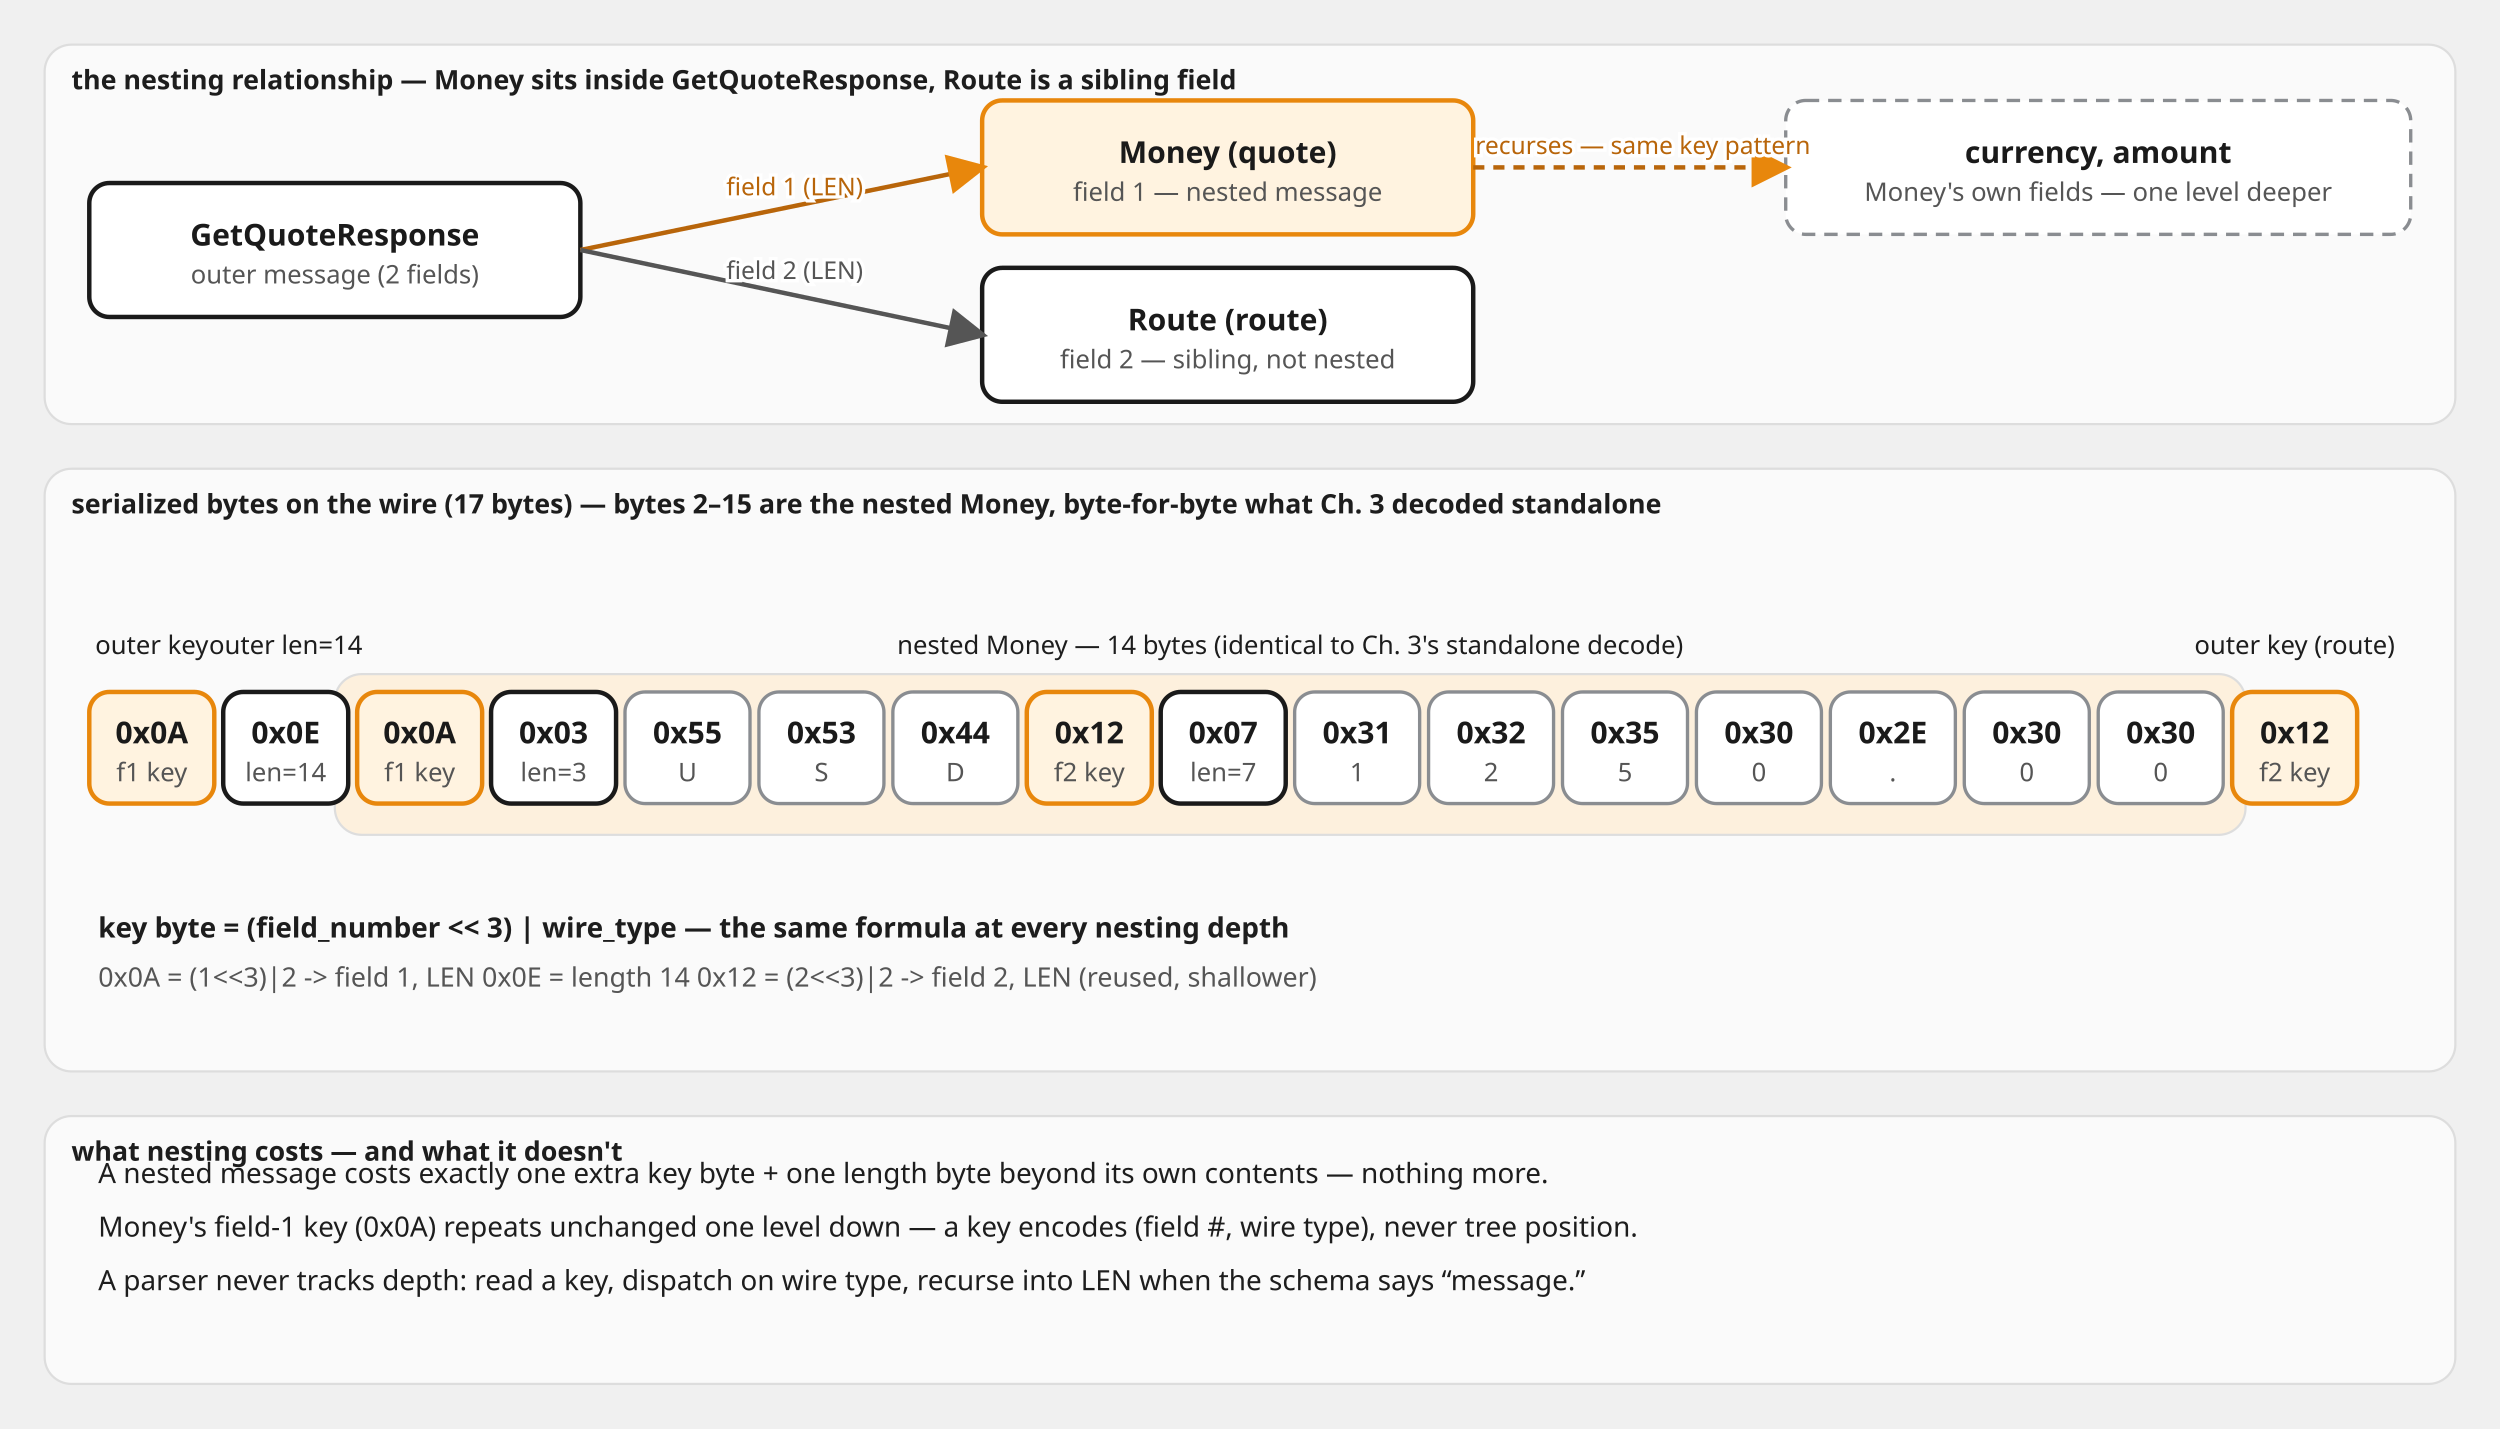
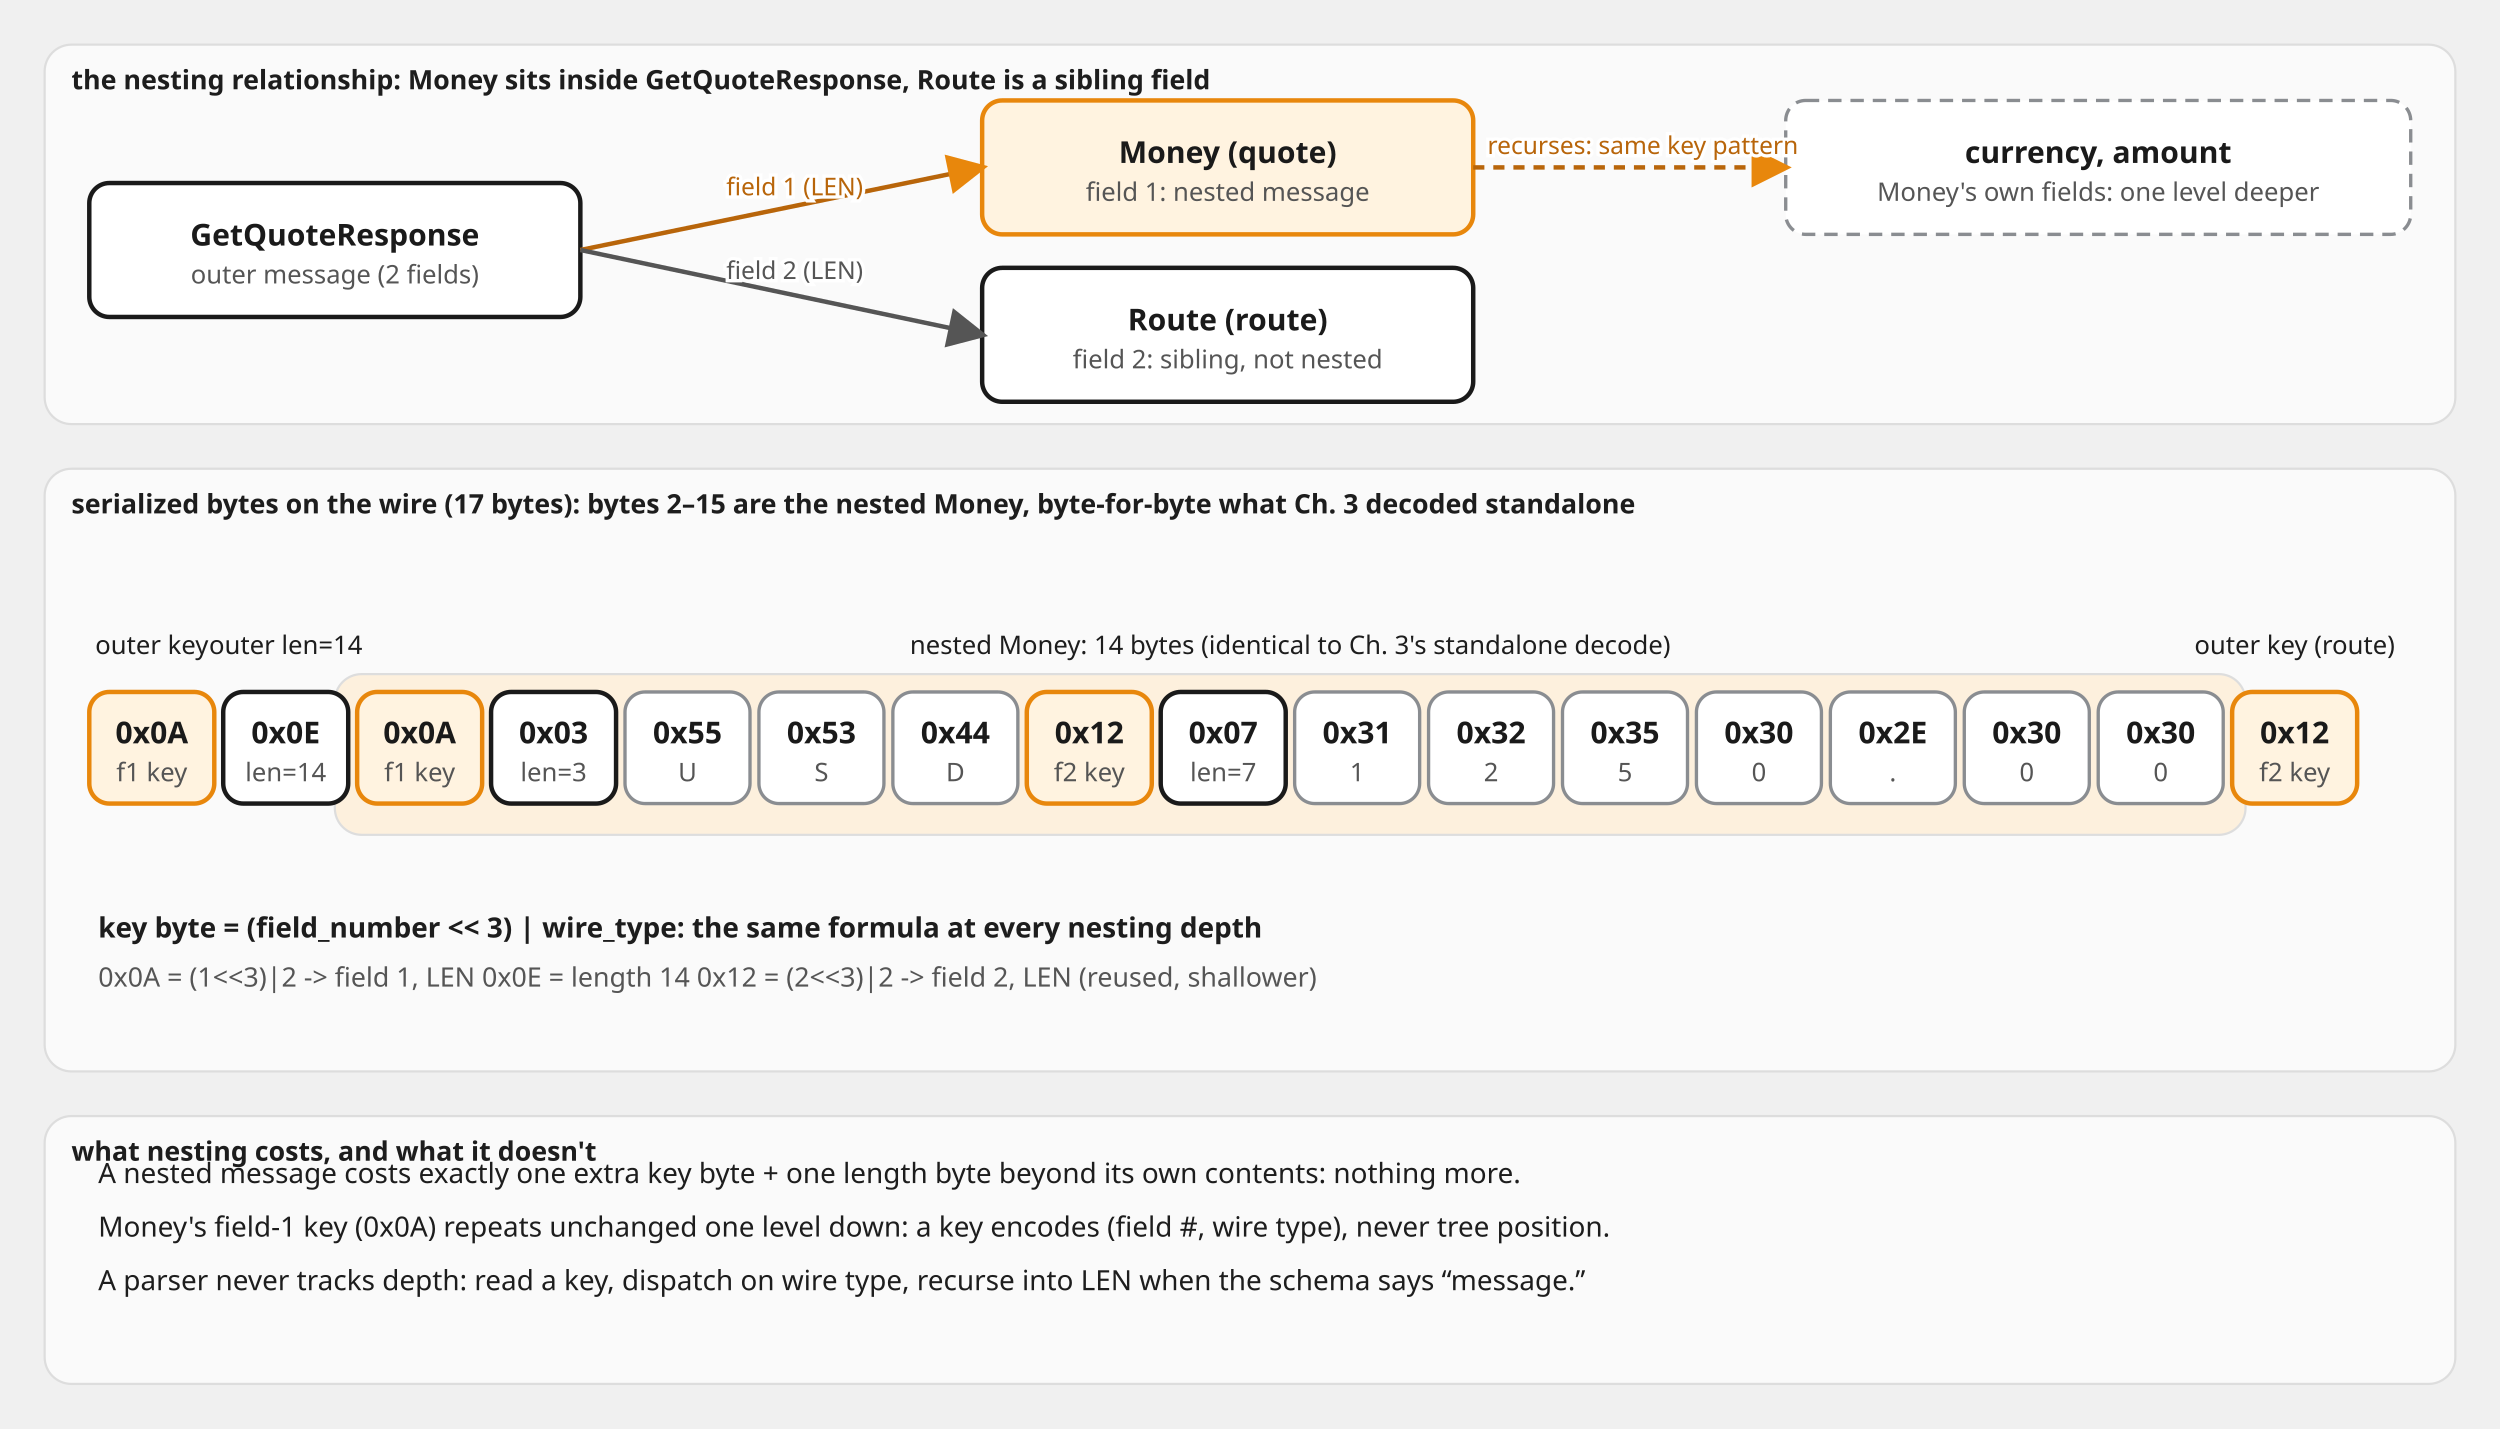
<svg xmlns="http://www.w3.org/2000/svg" viewBox="0 0 1120 640" font-family="'Red Hat Text', system-ui, sans-serif" role="img">
  <defs>
    <marker id="a" viewBox="0 0 10 10" refX="8.5" refY="5" markerWidth="9" markerHeight="9" orient="auto-start-reverse">
      <path d="M0,0 L10,5 L0,10 z" fill="#555" />
    </marker>
    <marker id="am" viewBox="0 0 10 10" refX="8.5" refY="5" markerWidth="9" markerHeight="9" orient="auto-start-reverse">
      <path d="M0,0 L10,5 L0,10 z" fill="#e8870c" />
    </marker>
  </defs>
  <rect x="20" y="20" width="1080" height="170" rx="12" fill="#fafafa" stroke="#ddd" />
-   <text x="32" y="40" font-size="12" font-weight="700" fill="#1d1d1d">the nesting relationship — Money sits inside GetQuoteResponse, Route is a sibling field</text>
+   <text x="32" y="40" font-size="12" font-weight="700" fill="#1d1d1d">the nesting relationship: Money sits inside GetQuoteResponse, Route is a sibling field</text>
  <rect x="20" y="210" width="1080" height="270" rx="12" fill="#fafafa" stroke="#ddd" />
-   <text x="32" y="230" font-size="12" font-weight="700" fill="#1d1d1d">serialized bytes on the wire (17 bytes) — bytes 2–15 are the nested Money, byte-for-byte what Ch. 3 decoded standalone</text>
+   <text x="32" y="230" font-size="12" font-weight="700" fill="#1d1d1d">serialized bytes on the wire (17 bytes): bytes 2–15 are the nested Money, byte-for-byte what Ch. 3 decoded standalone</text>
  <rect x="20" y="500" width="1080" height="120" rx="12" fill="#fafafa" stroke="#ddd" />
-   <text x="32" y="520" font-size="12" font-weight="700" fill="#1d1d1d">what nesting costs — and what it doesn't</text>
+   <text x="32" y="520" font-size="12" font-weight="700" fill="#1d1d1d">what nesting costs, and what it doesn't</text>
  <rect x="150" y="302" width="856" height="72" rx="12" fill="#fdf0dd" stroke="#ddd" />
  <rect x="40" y="82" width="220" height="60" rx="9" fill="#ffffff" stroke="#1a1a1a" stroke-width="2" />
  <text x="150.0" y="110.0" font-size="13.5" font-weight="700" fill="#1a1a1a" text-anchor="middle">GetQuoteResponse</text>
  <text x="150.0" y="127.0" font-size="11.5" fill="#555555" text-anchor="middle">outer message (2 fields)</text>
  <rect x="440" y="45" width="220" height="60" rx="9" fill="#fff3e0" stroke="#e8870c" stroke-width="2" />
  <text x="550.0" y="73.0" font-size="13.5" font-weight="700" fill="#1a1a1a" text-anchor="middle">Money (quote)</text>
-   <text x="550.0" y="90.0" font-size="11.5" fill="#555555" text-anchor="middle">field 1 — nested message</text>
+   <text x="550.0" y="90.0" font-size="11.5" fill="#555555" text-anchor="middle">field 1: nested message</text>
  <rect x="440" y="120" width="220" height="60" rx="9" fill="#ffffff" stroke="#1a1a1a" stroke-width="2" />
  <text x="550.0" y="148.0" font-size="13.5" font-weight="700" fill="#1a1a1a" text-anchor="middle">Route (route)</text>
-   <text x="550.0" y="165.0" font-size="11.5" fill="#555555" text-anchor="middle">field 2 — sibling, not nested</text>
+   <text x="550.0" y="165.0" font-size="11.5" fill="#555555" text-anchor="middle">field 2: sibling, not nested</text>
  <rect x="800" y="45" width="280" height="60" rx="9" fill="#ffffff" stroke="#8a8d91" stroke-width="1.5" stroke-dasharray="6 4" />
  <text x="940.0" y="73.0" font-size="13.5" font-weight="700" fill="#1a1a1a" text-anchor="middle">currency, amount</text>
-   <text x="940.0" y="90.0" font-size="11.5" fill="#555555" text-anchor="middle">Money's own fields — one level deeper</text>
+   <text x="940.0" y="90.0" font-size="11.5" fill="#555555" text-anchor="middle">Money's own fields: one level deeper</text>
  <rect x="40" y="310" width="56" height="50" rx="9" fill="#fff3e0" stroke="#e8870c" stroke-width="2" />
  <text x="68.0" y="333.0" font-size="13.5" font-weight="700" fill="#1a1a1a" text-anchor="middle">0x0A</text>
  <text x="68.0" y="350.0" font-size="11.5" fill="#555555" text-anchor="middle">f1 key</text>
  <rect x="100" y="310" width="56" height="50" rx="9" fill="#ffffff" stroke="#1a1a1a" stroke-width="2" />
  <text x="128.0" y="333.0" font-size="13.5" font-weight="700" fill="#1a1a1a" text-anchor="middle">0x0E</text>
  <text x="128.0" y="350.0" font-size="11.5" fill="#555555" text-anchor="middle">len=14</text>
  <rect x="160" y="310" width="56" height="50" rx="9" fill="#fff3e0" stroke="#e8870c" stroke-width="2" />
  <text x="188.0" y="333.0" font-size="13.5" font-weight="700" fill="#1a1a1a" text-anchor="middle">0x0A</text>
  <text x="188.0" y="350.0" font-size="11.5" fill="#555555" text-anchor="middle">f1 key</text>
  <rect x="220" y="310" width="56" height="50" rx="9" fill="#ffffff" stroke="#1a1a1a" stroke-width="2" />
  <text x="248.0" y="333.0" font-size="13.5" font-weight="700" fill="#1a1a1a" text-anchor="middle">0x03</text>
  <text x="248.0" y="350.0" font-size="11.5" fill="#555555" text-anchor="middle">len=3</text>
  <rect x="280" y="310" width="56" height="50" rx="9" fill="#ffffff" stroke="#8a8d91" stroke-width="1.5" />
  <text x="308.0" y="333.0" font-size="13.5" font-weight="700" fill="#1a1a1a" text-anchor="middle">0x55</text>
  <text x="308.0" y="350.0" font-size="11.5" fill="#555555" text-anchor="middle">U</text>
  <rect x="340" y="310" width="56" height="50" rx="9" fill="#ffffff" stroke="#8a8d91" stroke-width="1.5" />
  <text x="368.0" y="333.0" font-size="13.5" font-weight="700" fill="#1a1a1a" text-anchor="middle">0x53</text>
  <text x="368.0" y="350.0" font-size="11.5" fill="#555555" text-anchor="middle">S</text>
  <rect x="400" y="310" width="56" height="50" rx="9" fill="#ffffff" stroke="#8a8d91" stroke-width="1.5" />
  <text x="428.0" y="333.0" font-size="13.5" font-weight="700" fill="#1a1a1a" text-anchor="middle">0x44</text>
  <text x="428.0" y="350.0" font-size="11.5" fill="#555555" text-anchor="middle">D</text>
  <rect x="460" y="310" width="56" height="50" rx="9" fill="#fff3e0" stroke="#e8870c" stroke-width="2" />
  <text x="488.0" y="333.0" font-size="13.5" font-weight="700" fill="#1a1a1a" text-anchor="middle">0x12</text>
  <text x="488.0" y="350.0" font-size="11.5" fill="#555555" text-anchor="middle">f2 key</text>
  <rect x="520" y="310" width="56" height="50" rx="9" fill="#ffffff" stroke="#1a1a1a" stroke-width="2" />
  <text x="548.0" y="333.0" font-size="13.5" font-weight="700" fill="#1a1a1a" text-anchor="middle">0x07</text>
  <text x="548.0" y="350.0" font-size="11.5" fill="#555555" text-anchor="middle">len=7</text>
  <rect x="580" y="310" width="56" height="50" rx="9" fill="#ffffff" stroke="#8a8d91" stroke-width="1.5" />
  <text x="608.0" y="333.0" font-size="13.5" font-weight="700" fill="#1a1a1a" text-anchor="middle">0x31</text>
  <text x="608.0" y="350.0" font-size="11.5" fill="#555555" text-anchor="middle">1</text>
  <rect x="640" y="310" width="56" height="50" rx="9" fill="#ffffff" stroke="#8a8d91" stroke-width="1.5" />
  <text x="668.0" y="333.0" font-size="13.5" font-weight="700" fill="#1a1a1a" text-anchor="middle">0x32</text>
  <text x="668.0" y="350.0" font-size="11.5" fill="#555555" text-anchor="middle">2</text>
  <rect x="700" y="310" width="56" height="50" rx="9" fill="#ffffff" stroke="#8a8d91" stroke-width="1.5" />
  <text x="728.0" y="333.0" font-size="13.5" font-weight="700" fill="#1a1a1a" text-anchor="middle">0x35</text>
  <text x="728.0" y="350.0" font-size="11.5" fill="#555555" text-anchor="middle">5</text>
  <rect x="760" y="310" width="56" height="50" rx="9" fill="#ffffff" stroke="#8a8d91" stroke-width="1.5" />
  <text x="788.0" y="333.0" font-size="13.5" font-weight="700" fill="#1a1a1a" text-anchor="middle">0x30</text>
  <text x="788.0" y="350.0" font-size="11.5" fill="#555555" text-anchor="middle">0</text>
  <rect x="820" y="310" width="56" height="50" rx="9" fill="#ffffff" stroke="#8a8d91" stroke-width="1.5" />
  <text x="848.0" y="333.0" font-size="13.5" font-weight="700" fill="#1a1a1a" text-anchor="middle">0x2E</text>
  <text x="848.0" y="350.0" font-size="11.5" fill="#555555" text-anchor="middle">.</text>
  <rect x="880" y="310" width="56" height="50" rx="9" fill="#ffffff" stroke="#8a8d91" stroke-width="1.5" />
  <text x="908.0" y="333.0" font-size="13.5" font-weight="700" fill="#1a1a1a" text-anchor="middle">0x30</text>
  <text x="908.0" y="350.0" font-size="11.5" fill="#555555" text-anchor="middle">0</text>
  <rect x="940" y="310" width="56" height="50" rx="9" fill="#ffffff" stroke="#8a8d91" stroke-width="1.5" />
  <text x="968.0" y="333.0" font-size="13.5" font-weight="700" fill="#1a1a1a" text-anchor="middle">0x30</text>
  <text x="968.0" y="350.0" font-size="11.5" fill="#555555" text-anchor="middle">0</text>
  <rect x="1000" y="310" width="56" height="50" rx="9" fill="#fff3e0" stroke="#e8870c" stroke-width="2" />
  <text x="1028.0" y="333.0" font-size="13.5" font-weight="700" fill="#1a1a1a" text-anchor="middle">0x12</text>
  <text x="1028.0" y="350.0" font-size="11.5" fill="#555555" text-anchor="middle">f2 key</text>
  <path d="M260,112 L440,75" fill="none" stroke="#b8650a" stroke-width="2" marker-end="url(#am)" />
  <text x="356.0" y="87.5" font-size="11" fill="#ffffff" stroke="#ffffff" stroke-width="3" paint-order="stroke" text-anchor="middle">field 1 (LEN)</text>
  <text x="356.0" y="87.5" font-size="11" fill="#b8650a" text-anchor="middle">field 1 (LEN)</text>
  <path d="M260,112 L440,150" fill="none" stroke="#555" stroke-width="2" marker-end="url(#a)" />
  <text x="356.0" y="125.0" font-size="11" fill="#ffffff" stroke="#ffffff" stroke-width="3" paint-order="stroke" text-anchor="middle">field 2 (LEN)</text>
  <text x="356.0" y="125.0" font-size="11" fill="#555" text-anchor="middle">field 2 (LEN)</text>
  <path d="M660,75 L800,75" fill="none" stroke="#b8650a" stroke-width="2" stroke-dasharray="5 4" marker-end="url(#am)" />
-   <text x="736.0" y="69.0" font-size="11" fill="#ffffff" stroke="#ffffff" stroke-width="3" paint-order="stroke" text-anchor="middle">recurses — same key pattern</text>
-   <text x="736.0" y="69.0" font-size="11" fill="#b8650a" text-anchor="middle">recurses — same key pattern</text>
+   <text x="736.0" y="69.0" font-size="11" fill="#ffffff" stroke="#ffffff" stroke-width="3" paint-order="stroke" text-anchor="middle">recurses: same key pattern</text>
+   <text x="736.0" y="69.0" font-size="11" fill="#b8650a" text-anchor="middle">recurses: same key pattern</text>
  <text x="68" y="293" font-size="11.5" fill="#1d1d1d" text-anchor="middle">outer key</text>
  <text x="128" y="293" font-size="11.5" fill="#1d1d1d" text-anchor="middle">outer len=14</text>
-   <text x="578" y="293" font-size="11.5" fill="#1d1d1d" text-anchor="middle">nested Money — 14 bytes (identical to Ch. 3's standalone decode)</text>
+   <text x="578" y="293" font-size="11.5" fill="#1d1d1d" text-anchor="middle">nested Money: 14 bytes (identical to Ch. 3's standalone decode)</text>
  <text x="1028" y="293" font-size="11.5" fill="#1d1d1d" text-anchor="middle">outer key (route)</text>
-   <text x="44" y="420" font-size="12.5" fill="#1d1d1d" text-anchor="start" font-weight="700">key byte = (field_number &lt;&lt; 3) | wire_type — the same formula at every nesting depth</text>
+   <text x="44" y="420" font-size="12.5" fill="#1d1d1d" text-anchor="start" font-weight="700">key byte = (field_number &lt;&lt; 3) | wire_type: the same formula at every nesting depth</text>
  <text x="44" y="442" font-size="12" fill="#555555" text-anchor="start">0x0A = (1&lt;&lt;3)|2 -&gt; field 1, LEN     0x0E = length 14     0x12 = (2&lt;&lt;3)|2 -&gt; field 2, LEN (reused, shallower)</text>
-   <text x="44" y="530" font-size="12.5" fill="#1d1d1d" text-anchor="start">A nested message costs exactly one extra key byte + one length byte beyond its own contents — nothing more.</text>
-   <text x="44" y="554" font-size="12.5" fill="#1d1d1d" text-anchor="start">Money's field-1 key (0x0A) repeats unchanged one level down — a key encodes (field #, wire type), never tree position.</text>
+   <text x="44" y="530" font-size="12.5" fill="#1d1d1d" text-anchor="start">A nested message costs exactly one extra key byte + one length byte beyond its own contents: nothing more.</text>
+   <text x="44" y="554" font-size="12.5" fill="#1d1d1d" text-anchor="start">Money's field-1 key (0x0A) repeats unchanged one level down: a key encodes (field #, wire type), never tree position.</text>
  <text x="44" y="578" font-size="12.5" fill="#1d1d1d" text-anchor="start">A parser never tracks depth: read a key, dispatch on wire type, recurse into LEN when the schema says “message.”</text>
</svg>
